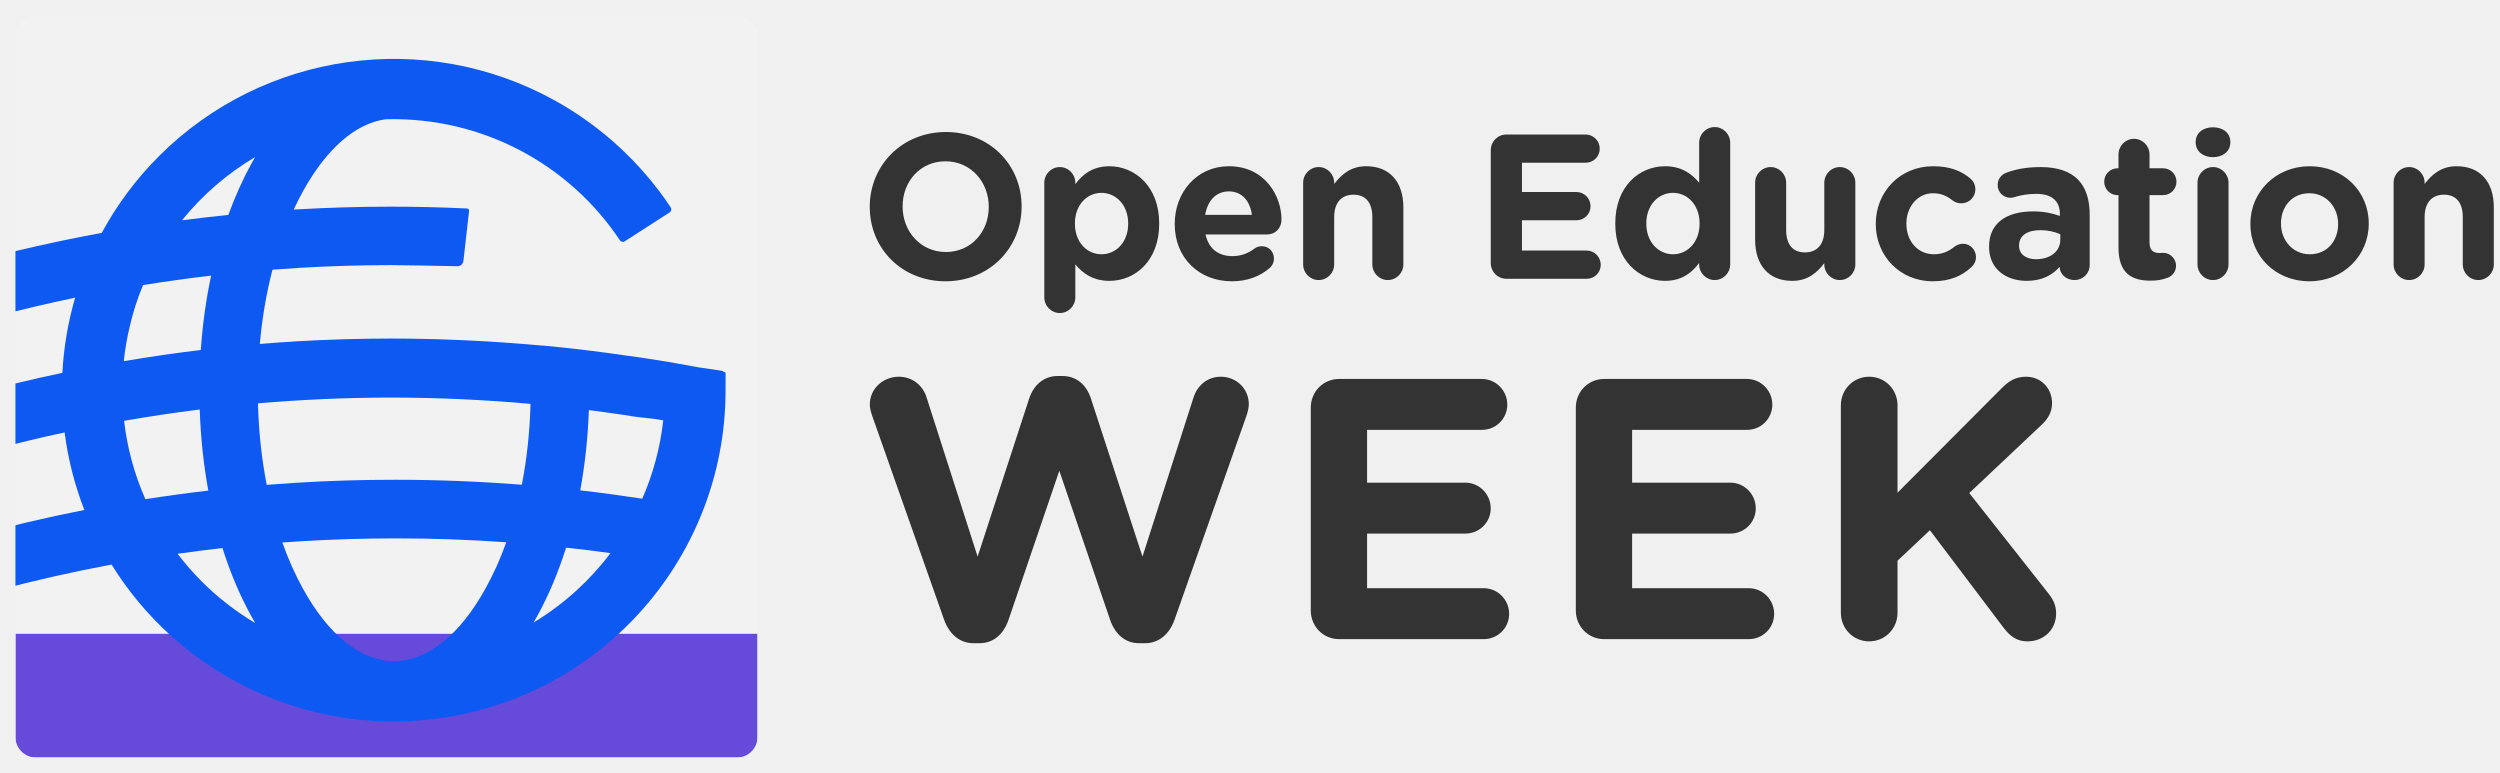
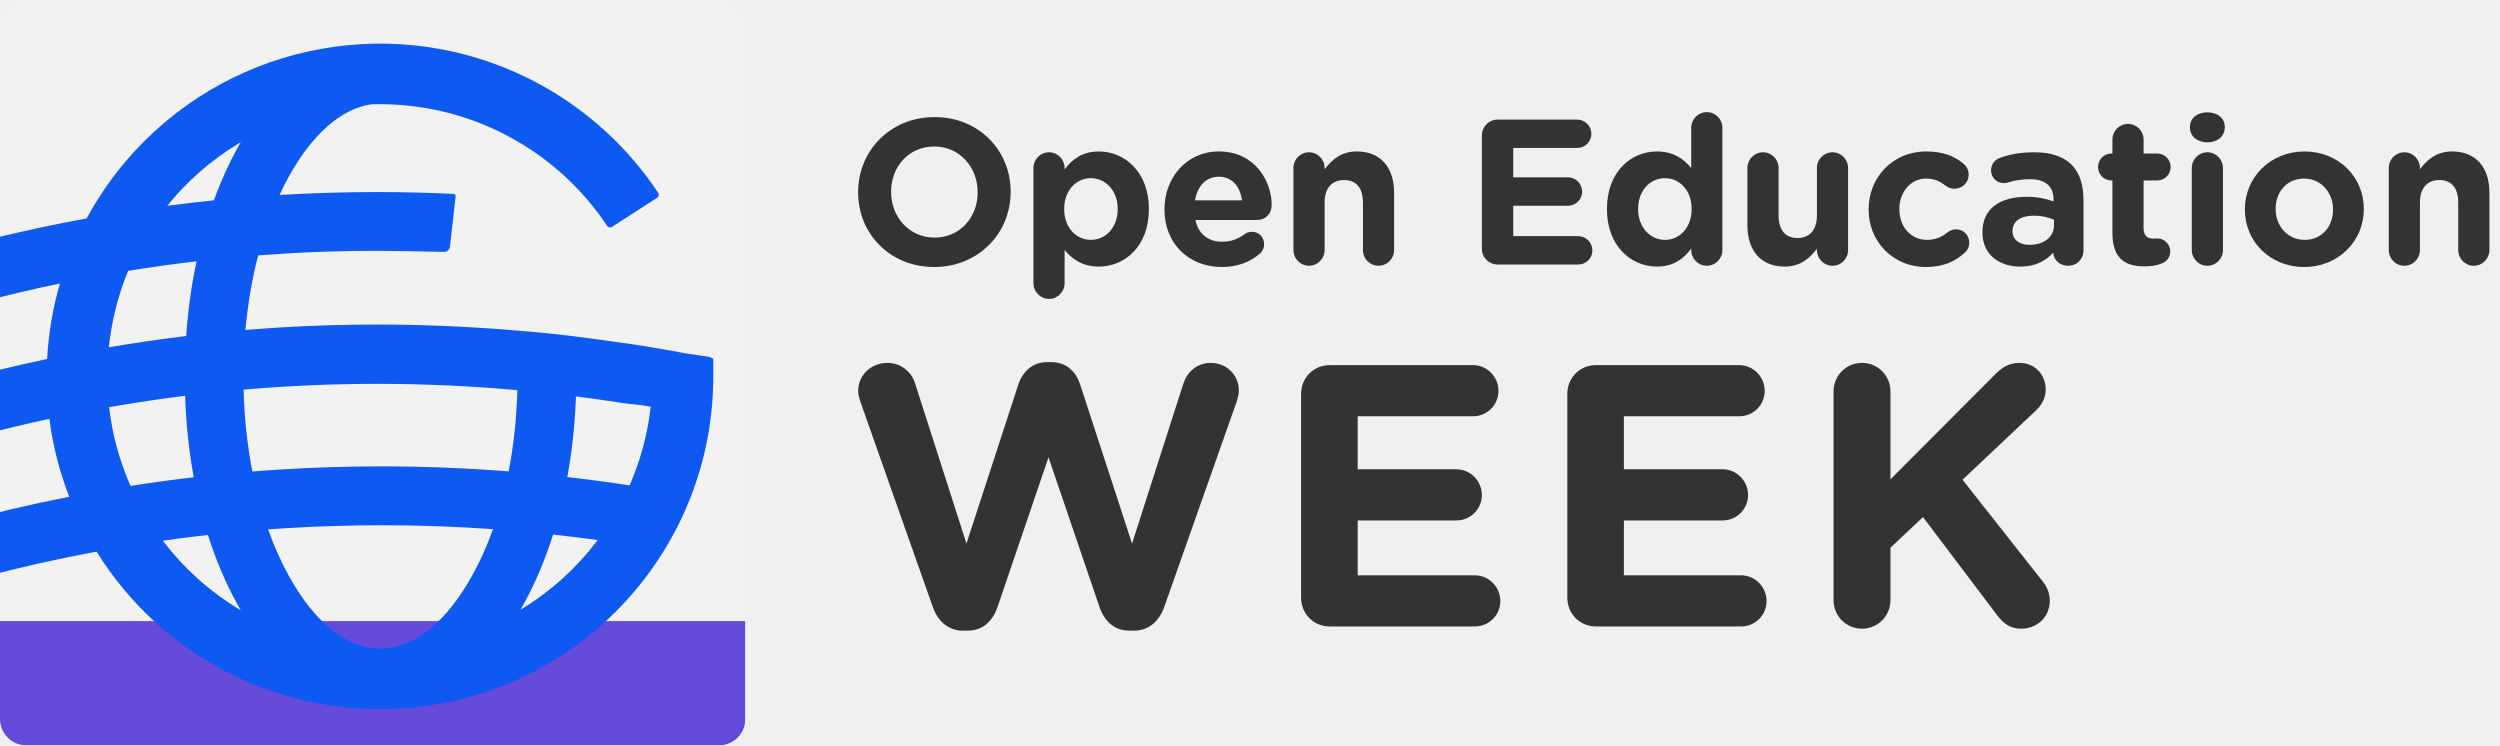
- <svg xmlns="http://www.w3.org/2000/svg" width="207" height="64" viewBox="0 0 207 64" fill="none">
-   <path fill-rule="evenodd" clip-rule="evenodd" d="M136.315 18.493V18.527C136.315 20.046 137.328 21.054 138.528 21.054C139.728 21.054 140.725 20.046 140.725 18.527V18.493C140.725 16.974 139.728 15.967 138.528 15.967C137.328 15.967 136.315 16.957 136.315 18.493ZM143.26 21.89C143.26 22.607 142.685 23.187 141.976 23.187C141.266 23.187 140.691 22.607 140.691 21.89V21.771C140.066 22.623 139.205 23.255 137.869 23.255C135.757 23.255 133.745 21.582 133.745 18.527V18.493C133.745 15.438 135.723 13.765 137.869 13.765C139.238 13.765 140.083 14.396 140.691 15.13V11.818C140.691 11.102 141.266 10.521 141.976 10.521C142.685 10.521 143.26 11.102 143.26 11.818V21.89ZM81.869 17.145V17.111C81.869 15.062 80.381 13.355 78.285 13.355C76.191 13.355 74.737 15.027 74.737 17.076V17.111C74.737 19.159 76.224 20.866 78.32 20.866C80.415 20.866 81.869 19.192 81.869 17.145ZM72.016 17.145V17.111C72.016 13.714 74.669 10.931 78.319 10.931C81.97 10.931 84.589 13.68 84.589 17.076V17.111C84.589 20.507 81.936 23.29 78.285 23.29C74.635 23.29 72.016 20.541 72.016 17.145ZM93.413 18.527V18.493C93.413 16.974 92.4 15.967 91.2 15.967C90 15.967 89.003 16.974 89.003 18.493V18.527C89.003 20.046 90 21.054 91.2 21.054C92.4 21.054 93.413 20.064 93.413 18.527ZM86.469 15.13C86.469 14.414 87.043 13.834 87.752 13.834C88.463 13.834 89.036 14.414 89.036 15.13V15.249C89.662 14.396 90.523 13.765 91.859 13.765C93.971 13.765 95.982 15.438 95.982 18.493V18.527C95.982 21.582 94.005 23.255 91.859 23.255C90.49 23.255 89.645 22.623 89.036 21.89V24.622C89.036 25.338 88.463 25.918 87.752 25.918C87.043 25.918 86.469 25.338 86.469 24.622V15.13ZM101.748 15.848C102.829 15.848 103.505 16.632 103.657 17.793H99.787C99.99 16.615 100.682 15.848 101.748 15.848ZM97.268 18.561C97.268 21.361 99.281 23.29 102.001 23.29C103.319 23.29 104.349 22.863 105.144 22.18C105.33 22.009 105.482 21.754 105.482 21.412C105.482 20.831 105.059 20.388 104.485 20.388C104.214 20.388 104.045 20.456 103.859 20.592C103.336 20.985 102.744 21.207 102.034 21.207C100.886 21.207 100.074 20.592 99.821 19.414H104.907C105.583 19.414 106.107 18.919 106.107 18.169C106.107 16.274 104.772 13.764 101.748 13.764C99.111 13.764 97.268 15.915 97.268 18.527V18.561ZM107.9 15.13C107.9 14.414 108.475 13.833 109.185 13.833C109.895 13.833 110.47 14.414 110.47 15.13V15.233C111.06 14.465 111.822 13.764 113.122 13.764C115.066 13.764 116.198 15.062 116.198 17.161V21.89C116.198 22.608 115.623 23.188 114.914 23.188C114.204 23.188 113.629 22.608 113.629 21.89V17.98C113.629 16.751 113.054 16.12 112.075 16.12C111.094 16.12 110.47 16.751 110.47 17.98V21.89C110.47 22.608 109.895 23.188 109.185 23.188C108.475 23.188 107.9 22.608 107.9 21.89V15.13ZM123.434 12.45V21.771C123.434 22.505 124.008 23.085 124.735 23.085H131.377C132.019 23.085 132.542 22.573 132.542 21.924C132.542 21.276 132.019 20.746 131.377 20.746H126.019V18.238H130.532C131.174 18.238 131.697 17.726 131.697 17.077C131.697 16.428 131.174 15.899 130.532 15.899H126.019V13.474H131.292C131.934 13.474 132.459 12.962 132.459 12.314C132.459 11.665 131.934 11.137 131.292 11.137H124.735C124.008 11.137 123.434 11.717 123.434 12.45ZM152.336 23.188C153.047 23.188 153.622 22.608 153.622 21.89V15.13C153.622 14.414 153.047 13.833 152.336 13.833C151.627 13.833 151.053 14.414 151.053 15.13V19.04C151.053 20.269 150.427 20.9 149.448 20.9C148.467 20.9 147.893 20.269 147.893 19.04V15.13C147.893 14.414 147.318 13.833 146.608 13.833C145.899 13.833 145.324 14.414 145.324 15.13V19.859C145.324 21.958 146.456 23.256 148.4 23.256C149.701 23.256 150.461 22.556 151.053 21.788V21.89C151.053 22.608 151.627 23.188 152.336 23.188ZM155.314 18.561V18.527C155.314 15.915 157.291 13.765 160.062 13.765C161.432 13.765 162.394 14.141 163.155 14.79C163.325 14.926 163.561 15.233 163.561 15.677C163.561 16.326 163.037 16.837 162.394 16.837C162.056 16.837 161.803 16.701 161.651 16.581C161.195 16.223 160.722 16.001 160.046 16.001C158.761 16.001 157.849 17.145 157.849 18.493V18.527C157.849 19.927 158.743 21.054 160.147 21.054C160.823 21.054 161.347 20.815 161.837 20.422C161.973 20.319 162.226 20.182 162.529 20.182C163.138 20.182 163.611 20.679 163.611 21.292C163.611 21.634 163.459 21.907 163.24 22.112C162.48 22.811 161.515 23.29 160.029 23.29C157.308 23.29 155.314 21.173 155.314 18.561ZM170.593 19.398V19.859C170.593 20.797 169.781 21.463 168.582 21.463C167.754 21.463 167.179 21.054 167.179 20.354V20.319C167.179 19.501 167.855 19.057 168.954 19.057C169.578 19.057 170.153 19.193 170.593 19.398ZM164.695 20.422V20.456C164.695 22.265 166.098 23.255 167.805 23.255C169.055 23.255 169.917 22.795 170.542 22.094V22.112C170.542 22.658 171.033 23.187 171.775 23.187C172.469 23.187 173.026 22.641 173.026 21.941V17.776C173.026 16.547 172.722 15.54 172.046 14.857C171.404 14.209 170.389 13.834 168.988 13.834C167.788 13.834 166.909 14.004 166.098 14.311C165.691 14.464 165.405 14.857 165.405 15.318C165.405 15.915 165.878 16.376 166.469 16.376C166.587 16.376 166.69 16.359 166.841 16.308C167.331 16.155 167.906 16.053 168.616 16.053C169.9 16.053 170.559 16.649 170.559 17.726V17.879C169.917 17.657 169.258 17.503 168.346 17.503C166.198 17.503 164.695 18.424 164.695 20.422ZM175.411 20.491V16.155H175.326C174.718 16.155 174.228 15.66 174.228 15.046C174.228 14.43 174.718 13.935 175.326 13.935H175.411V12.792C175.411 12.075 175.986 11.494 176.695 11.494C177.406 11.494 177.98 12.075 177.98 12.792V13.935H179.112C179.72 13.935 180.211 14.43 180.211 15.046C180.211 15.66 179.72 16.155 179.112 16.155H177.98V20.064C177.98 20.661 178.233 20.951 178.807 20.951C178.856 20.951 178.93 20.946 178.995 20.941C179.045 20.938 179.09 20.935 179.112 20.935C179.686 20.935 180.177 21.412 180.177 22.009C180.177 22.47 179.873 22.846 179.518 22.983C179.044 23.17 178.605 23.238 178.047 23.238C176.475 23.238 175.411 22.608 175.411 20.491ZM183.236 13.833C182.527 13.833 181.952 14.414 181.952 15.13V21.89C181.952 22.608 182.527 23.188 183.236 23.188C183.947 23.188 184.522 22.608 184.522 21.89V15.13C184.522 14.414 183.947 13.833 183.236 13.833ZM183.236 10.539C182.425 10.539 181.801 10.999 181.801 11.75V11.784C181.801 12.536 182.425 13.014 183.236 13.014C184.048 13.014 184.673 12.536 184.673 11.784V11.75C184.673 10.999 184.048 10.539 183.236 10.539ZM193.597 18.561V18.527C193.597 17.179 192.635 16.001 191.215 16.001C189.744 16.001 188.865 17.145 188.865 18.493V18.527C188.865 19.876 189.829 21.054 191.249 21.054C192.719 21.054 193.597 19.91 193.597 18.561ZM186.33 18.561V18.527C186.33 15.899 188.426 13.765 191.249 13.765C194.053 13.765 196.132 15.864 196.132 18.493V18.527C196.132 21.156 194.037 23.29 191.214 23.29C188.409 23.29 186.33 21.19 186.33 18.561ZM199.475 13.833C198.766 13.833 198.191 14.414 198.191 15.13V21.89C198.191 22.608 198.766 23.188 199.475 23.188C200.183 23.188 200.758 22.608 200.758 21.89V17.98C200.758 16.751 201.384 16.12 202.364 16.12C203.344 16.12 203.918 16.751 203.918 17.98V21.89C203.918 22.608 204.493 23.188 205.203 23.188C205.913 23.188 206.488 22.608 206.488 21.89V17.161C206.488 15.062 205.355 13.764 203.411 13.764C202.11 13.764 201.35 14.465 200.758 15.233V15.13C200.758 14.414 200.183 13.833 199.475 13.833Z" fill="#333333" />
-   <path fill-rule="evenodd" clip-rule="evenodd" d="M72.02 33.501C72.02 33.778 72.112 34.116 72.204 34.394L78.175 51.32C78.602 52.52 79.485 53.259 80.612 53.259H81.1C82.226 53.259 83.08 52.551 83.507 51.32L87.711 38.979L91.916 51.32C92.343 52.551 93.196 53.259 94.322 53.259H94.811C95.938 53.259 96.821 52.52 97.248 51.32L103.219 34.394C103.311 34.116 103.402 33.747 103.402 33.471C103.402 32.178 102.366 31.193 101.086 31.193C99.929 31.193 99.136 31.962 98.832 32.885L94.597 46.088L90.331 33.009C89.966 31.87 89.143 31.132 87.955 31.132H87.589C86.401 31.132 85.578 31.9 85.212 33.009L80.947 46.088L76.713 32.885C76.408 31.9 75.524 31.193 74.427 31.193C73.118 31.193 72.02 32.178 72.02 33.501ZM108.533 33.747V50.55C108.533 51.874 109.568 52.921 110.88 52.921H122.853C124.011 52.921 124.956 51.998 124.956 50.828C124.956 49.658 124.011 48.703 122.853 48.703H113.195V44.181H121.329C122.487 44.181 123.432 43.258 123.432 42.088C123.432 40.918 122.487 39.964 121.329 39.964H113.195V35.594H122.701C123.858 35.594 124.803 34.671 124.803 33.501C124.803 32.332 123.858 31.378 122.701 31.378H110.88C109.568 31.378 108.533 32.424 108.533 33.747ZM130.478 50.55V33.747C130.478 32.424 131.513 31.378 132.825 31.378H144.646C145.803 31.378 146.748 32.332 146.748 33.501C146.748 34.671 145.803 35.594 144.646 35.594H135.14V39.964H143.274C144.433 39.964 145.377 40.918 145.377 42.088C145.377 43.258 144.433 44.181 143.274 44.181H135.14V48.703H144.798C145.956 48.703 146.9 49.658 146.9 50.828C146.9 51.998 145.956 52.921 144.798 52.921H132.825C131.513 52.921 130.478 51.874 130.478 50.55ZM154.769 31.193C153.459 31.193 152.423 32.24 152.423 33.563V50.735C152.423 52.059 153.459 53.105 154.769 53.105C156.08 53.105 157.115 52.059 157.115 50.735V46.427L159.797 43.903L165.89 51.967C166.407 52.644 166.956 53.105 167.871 53.105C169.241 53.105 170.247 52.12 170.247 50.796C170.247 50.089 169.972 49.596 169.607 49.135L163.055 40.825L169.058 35.163C169.577 34.671 169.911 34.117 169.911 33.378C169.911 32.209 169.058 31.193 167.749 31.193C166.925 31.193 166.346 31.532 165.768 32.116L157.115 40.795V33.563C157.115 32.24 156.08 31.193 154.769 31.193Z" fill="#333333" />
-   <rect x="1.28" y="1.28" width="61.44" height="61.44" rx="1.7" fill="white" fill-opacity="0.01" />
-   <mask id="mask0" mask-type="alpha" maskUnits="userSpaceOnUse" x="1" y="1" width="62" height="62">
-     <rect x="1.28" y="1.28" width="61.44" height="61.44" rx="1.7" fill="white" />
-   </mask>
-   <g mask="url(#mask0)">
-     <rect x="1.28" y="1.28" width="61.44" height="61.44" rx="1.7" fill="#F2F2F2" />
-     <rect x="1.28" y="52.48" width="61.44" height="10.24" fill="#664BDA" />
-     <path fill-rule="evenodd" clip-rule="evenodd" d="M9.239 46.747C14.629 55.448 24.517 60.517 34.909 59.641C49.14 58.446 60.081 46.563 60.077 32.304V30.918C60.075 30.853 60.028 30.8 59.965 30.789L59.922 30.783C59.874 30.743 59.817 30.713 59.752 30.699L57.803 30.409L55.238 29.945H55.205C54.645 29.849 54.085 29.76 53.525 29.676L52.057 29.469C49.66 29.117 47.28 28.826 44.973 28.614H44.894L43.836 28.524L43.377 28.485C39.708 28.189 36.001 28.032 32.349 28.032C29.779 28.032 27.191 28.111 24.643 28.256C23.598 28.318 22.555 28.393 21.512 28.48C21.704 26.334 22.058 24.268 22.562 22.33C23.339 22.27 24.117 22.218 24.895 22.172C27.359 22.027 29.868 21.954 32.355 21.954C33.475 21.954 36.353 22.01 37.877 22.044C38.13 22.048 38.344 21.859 38.37 21.608L38.84 17.459C38.846 17.411 38.833 17.363 38.802 17.326C38.771 17.288 38.726 17.266 38.678 17.263C36.572 17.162 34.449 17.112 32.355 17.112C29.779 17.112 27.169 17.19 24.609 17.336C24.513 17.341 24.416 17.347 24.32 17.353C24.558 16.838 24.81 16.34 25.074 15.86C27.026 12.318 29.428 10.226 31.908 9.878C31.998 9.875 32.089 9.873 32.179 9.872C39.855 9.731 47.072 13.509 51.324 19.891C51.365 19.958 51.432 20.006 51.509 20.022C51.586 20.039 51.667 20.024 51.733 19.98L55.451 17.582C55.585 17.494 55.625 17.316 55.541 17.179C53.099 13.506 49.812 10.471 45.953 8.328C35.228 2.381 21.854 4.252 13.179 12.913C11.258 14.83 9.668 16.98 8.422 19.285C4.759 19.955 1.124 20.778 -2.474 21.753C-2.497 21.759 -2.517 21.775 -2.526 21.797C-2.536 21.819 -2.536 21.844 -2.525 21.865L-0.38 26.126C-0.358 26.166 -0.312 26.186 -0.268 26.176C1.883 25.61 4.047 25.1 6.222 24.647C5.632 26.674 5.277 28.763 5.165 30.871C2.584 31.414 0.017 32.033 -2.53 32.729L-3.286 32.936C-5.151 33.462 -7.01 34.021 -8.825 34.614C-8.862 34.628 -8.891 34.658 -8.905 34.695C-8.919 34.732 -8.916 34.774 -8.898 34.809L-6.607 38.807C-6.558 38.899 -6.449 38.942 -6.35 38.908C-2.496 37.689 1.408 36.654 5.35 35.805C5.629 37.977 6.171 40.133 6.985 42.227C3.815 42.85 0.668 43.59 -2.452 44.443C-2.493 44.457 -2.526 44.487 -2.543 44.527C-2.56 44.566 -2.559 44.611 -2.541 44.65L-0.491 48.794C-0.451 48.877 -0.357 48.92 -0.267 48.894C2.875 48.058 6.046 47.342 9.239 46.747ZM14.702 45.851C15.315 46.658 15.987 47.429 16.716 48.157C18.056 49.496 19.542 50.644 21.132 51.588C21.03 51.412 20.929 51.234 20.829 51.053C19.874 49.336 19.068 47.428 18.421 45.379C17.179 45.518 15.939 45.676 14.702 45.851ZM12.038 41.333C13.77 41.062 15.507 40.824 17.248 40.621C16.854 38.464 16.614 36.211 16.538 33.907C14.442 34.168 12.354 34.481 10.274 34.845C10.533 37.084 11.128 39.272 12.038 41.333ZM10.249 29.905C12.366 29.545 14.493 29.236 16.626 28.979C16.773 26.86 17.061 24.795 17.481 22.82C15.596 23.041 13.716 23.303 11.843 23.606C11.382 24.705 11.015 25.843 10.749 27.009C10.517 27.97 10.351 28.937 10.249 29.905ZM15.068 18.242C16.346 18.074 17.626 17.925 18.909 17.794C19.46 16.276 20.102 14.847 20.829 13.528C20.927 13.351 21.026 13.175 21.126 13.003C18.828 14.362 16.771 16.13 15.068 18.242ZM44.183 51.543C44.224 51.518 44.265 51.492 44.306 51.466C46.764 49.963 48.869 48.031 50.548 45.798C49.325 45.629 48.1 45.478 46.873 45.344C46.225 47.397 45.42 49.311 44.469 51.036C44.374 51.207 44.279 51.377 44.183 51.543ZM53.18 41.291C54.074 39.247 54.666 37.064 54.919 34.807C54.709 34.77 54.496 34.734 54.281 34.697L52.657 34.513C51.895 34.39 51.094 34.272 50.12 34.138C49.633 34.07 49.181 34.01 48.757 33.956C48.678 36.237 48.437 38.466 48.044 40.602C49.76 40.799 51.472 41.029 53.18 41.291ZM43.927 33.44C43.866 35.76 43.623 38.01 43.209 40.135C39.722 39.862 36.225 39.725 32.725 39.724C30.02 39.724 27.287 39.802 24.593 39.97C23.756 40.021 22.919 40.08 22.084 40.146C21.665 38.002 21.419 35.733 21.359 33.398C25.037 33.08 28.732 32.92 32.433 32.919C36.271 32.924 40.106 33.097 43.927 33.44ZM25.063 48.704C24.423 47.542 23.859 46.273 23.377 44.919C23.879 44.883 24.381 44.849 24.884 44.818C27.483 44.661 30.12 44.578 32.725 44.578C35.793 44.576 38.86 44.683 41.919 44.899C41.432 46.262 40.862 47.537 40.212 48.704C38.067 52.596 35.374 54.743 32.635 54.743C29.896 54.743 27.208 52.618 25.063 48.704Z" fill="#0D59F2" />
+ <svg xmlns="http://www.w3.org/2000/svg" xmlns:xlink="http://www.w3.org/1999/xlink" width="161px" height="48px" viewBox="0 0 161 48" version="1.1">
+   <defs>
+     <rect id="path-1" x="1" y="1" width="48" height="48" rx="1.7" />
+   </defs>
+   <g id="Brand" stroke="none" stroke-width="1" fill="none" fill-rule="evenodd">
+     <g id="oeg_desktop" transform="translate(-681, -338)">
+       <g id="Group" transform="translate(680, 337)">
+         <path d="M71.765,10.754 C73.415,10.754 74.987,12.061 74.987,14.448 L74.987,14.474 C74.987,16.861 73.442,18.168 71.765,18.168 C70.696,18.168 70.036,17.675 69.56,17.101 L69.56,19.236 C69.56,19.796 69.112,20.249 68.557,20.249 C68.002,20.249 67.554,19.796 67.554,19.236 L67.554,11.821 C67.554,11.261 68.002,10.807 68.557,10.807 C69.112,10.807 69.56,11.261 69.56,11.821 L69.56,11.913 C70.049,11.247 70.722,10.754 71.765,10.754 Z M125.049,10.754 C126.119,10.754 126.87,11.047 127.465,11.554 C127.598,11.661 127.782,11.901 127.782,12.247 C127.782,12.754 127.373,13.154 126.87,13.154 C126.607,13.154 126.409,13.047 126.29,12.954 C125.934,12.674 125.564,12.501 125.036,12.501 C124.032,12.501 123.319,13.394 123.319,14.448 L123.319,14.474 C123.319,15.568 124.018,16.448 125.115,16.448 C125.643,16.448 126.052,16.262 126.435,15.955 C126.541,15.874 126.739,15.767 126.976,15.767 C127.452,15.767 127.821,16.155 127.821,16.635 C127.821,16.902 127.703,17.115 127.531,17.275 C126.937,17.821 126.184,18.195 125.023,18.195 C122.897,18.195 121.339,16.541 121.339,14.501 L121.339,14.474 C121.339,12.434 122.884,10.754 125.049,10.754 Z M79.491,10.753 C81.853,10.753 82.896,12.714 82.896,14.195 C82.896,14.781 82.487,15.167 81.959,15.167 L77.985,15.167 C78.183,16.088 78.817,16.568 79.714,16.568 C80.269,16.568 80.731,16.394 81.141,16.088 C81.286,15.982 81.417,15.928 81.629,15.928 C82.078,15.928 82.408,16.275 82.408,16.728 C82.408,16.995 82.289,17.195 82.144,17.328 C81.523,17.862 80.718,18.195 79.688,18.195 C77.563,18.195 75.991,16.688 75.991,14.501 L75.991,14.474 C75.991,12.433 77.431,10.753 79.491,10.753 Z M149.413,10.754 C151.604,10.754 153.229,12.394 153.229,14.448 L153.229,14.474 C153.229,16.528 151.591,18.195 149.387,18.195 C147.195,18.195 145.57,16.555 145.57,14.501 L145.57,14.474 C145.57,12.421 147.208,10.754 149.413,10.754 Z M61.187,8.54 C64.039,8.54 66.085,10.687 66.085,13.341 L66.085,13.368 C66.085,16.021 64.012,18.195 61.16,18.195 C58.309,18.195 56.263,16.048 56.263,13.395 L56.263,13.368 C56.263,10.714 58.335,8.54 61.187,8.54 Z M110.919,8.22 C111.473,8.22 111.922,8.674 111.922,9.233 L111.922,17.101 C111.922,17.662 111.473,18.115 110.919,18.115 C110.364,18.115 109.915,17.662 109.915,17.101 L109.915,17.008 C109.427,17.675 108.754,18.168 107.71,18.168 C106.06,18.168 104.488,16.861 104.488,14.474 L104.488,14.448 C104.488,12.061 106.034,10.754 107.71,10.754 C108.78,10.754 109.44,11.247 109.915,11.821 L109.915,9.233 C109.915,8.674 110.364,8.22 110.919,8.22 Z M119.013,10.807 C119.568,10.807 120.017,11.261 120.017,11.82 L120.017,17.102 C120.017,17.662 119.568,18.115 119.013,18.115 C118.459,18.115 118.01,17.662 118.01,17.102 L118.01,17.022 C117.548,17.622 116.954,18.168 115.937,18.168 C114.419,18.168 113.534,17.155 113.534,15.515 L113.534,11.82 C113.534,11.261 113.983,10.807 114.538,10.807 C115.092,10.807 115.541,11.261 115.541,11.82 L115.541,14.875 C115.541,15.835 115.99,16.328 116.756,16.328 C117.521,16.328 118.01,15.835 118.01,14.875 L118.01,11.82 C118.01,11.261 118.459,10.807 119.013,10.807 Z M132.022,10.807 C133.117,10.807 133.909,11.101 134.411,11.607 C134.939,12.141 135.177,12.928 135.177,13.888 L135.177,17.142 C135.177,17.688 134.741,18.115 134.2,18.115 C133.619,18.115 133.236,17.702 133.236,17.275 L133.236,17.261 C132.747,17.808 132.075,18.168 131.098,18.168 C129.764,18.168 128.668,17.395 128.668,15.981 L128.668,15.955 C128.668,14.394 129.842,13.674 131.52,13.674 C132.233,13.674 132.747,13.794 133.249,13.968 L133.249,13.848 C133.249,13.007 132.735,12.541 131.731,12.541 C131.177,12.541 130.727,12.621 130.345,12.741 C130.226,12.781 130.146,12.794 130.054,12.794 C129.592,12.794 129.223,12.434 129.223,11.967 C129.223,11.607 129.446,11.3 129.764,11.181 C130.397,10.941 131.084,10.807 132.022,10.807 Z M138.043,8.98 C138.598,8.98 139.047,9.434 139.047,9.994 L139.047,10.887 L139.931,10.887 C140.407,10.887 140.79,11.274 140.79,11.754 C140.79,12.234 140.407,12.621 139.931,12.621 L139.047,12.621 L139.047,15.675 C139.047,16.142 139.245,16.368 139.693,16.368 C139.76,16.368 139.891,16.355 139.931,16.355 C140.38,16.355 140.763,16.728 140.763,17.195 C140.763,17.555 140.526,17.848 140.248,17.955 C139.878,18.102 139.535,18.155 139.099,18.155 C137.872,18.155 137.04,17.662 137.04,16.008 L137.04,12.621 L136.974,12.621 C136.499,12.621 136.116,12.234 136.116,11.754 C136.116,11.274 136.499,10.887 136.974,10.887 L137.04,10.887 L137.04,9.994 C137.04,9.434 137.489,8.98 138.043,8.98 Z M158.915,10.753 C160.434,10.753 161.319,11.767 161.319,13.407 L161.319,17.102 C161.319,17.662 160.87,18.115 160.315,18.115 C159.76,18.115 159.311,17.662 159.311,17.102 L159.311,14.047 C159.311,13.087 158.863,12.594 158.097,12.594 C157.331,12.594 156.843,13.087 156.843,14.047 L156.843,17.102 C156.843,17.662 156.394,18.115 155.84,18.115 C155.286,18.115 154.837,17.662 154.837,17.102 L154.837,11.82 C154.837,11.261 155.286,10.807 155.84,10.807 C156.394,10.807 156.843,11.261 156.843,11.82 L156.843,11.901 C157.305,11.301 157.899,10.753 158.915,10.753 Z M88.377,10.753 C89.896,10.753 90.78,11.767 90.78,13.407 L90.78,17.102 C90.78,17.662 90.331,18.115 89.777,18.115 C89.222,18.115 88.773,17.662 88.773,17.102 L88.773,14.047 C88.773,13.087 88.324,12.594 87.559,12.594 C86.793,12.594 86.305,13.087 86.305,14.047 L86.305,17.102 C86.305,17.662 85.855,18.115 85.301,18.115 C84.746,18.115 84.297,17.662 84.297,17.102 L84.297,11.82 C84.297,11.261 84.746,10.807 85.301,10.807 C85.855,10.807 86.305,11.261 86.305,11.82 L86.305,11.901 C86.766,11.301 87.361,10.753 88.377,10.753 Z M143.154,10.807 C143.709,10.807 144.158,11.261 144.158,11.82 L144.158,17.102 C144.158,17.662 143.709,18.115 143.154,18.115 C142.599,18.115 142.151,17.662 142.151,17.102 L142.151,11.82 C142.151,11.261 142.599,10.807 143.154,10.807 Z M102.572,8.701 C103.074,8.701 103.484,9.113 103.484,9.62 C103.484,10.126 103.074,10.526 102.572,10.526 L98.453,10.526 L98.453,12.421 L101.978,12.421 C102.48,12.421 102.889,12.834 102.889,13.341 C102.889,13.848 102.48,14.248 101.978,14.248 L98.453,14.248 L98.453,16.208 L102.638,16.208 C103.14,16.208 103.549,16.622 103.549,17.128 C103.549,17.635 103.14,18.035 102.638,18.035 L97.449,18.035 C96.882,18.035 96.433,17.582 96.433,17.008 L96.433,9.726 C96.433,9.154 96.882,8.701 97.449,8.701 L102.572,8.701 Z M131.995,14.888 C131.137,14.888 130.608,15.235 130.608,15.874 L130.608,15.901 C130.608,16.448 131.058,16.768 131.705,16.768 C132.642,16.768 133.276,16.248 133.276,15.515 L133.276,15.155 C132.932,14.994 132.483,14.888 131.995,14.888 Z M71.25,12.474 C70.312,12.474 69.534,13.261 69.534,14.448 L69.534,14.474 C69.534,15.661 70.312,16.448 71.25,16.448 C72.187,16.448 72.979,15.675 72.979,14.474 L72.979,14.448 C72.979,13.261 72.187,12.474 71.25,12.474 Z M108.225,12.474 C107.288,12.474 106.496,13.248 106.496,14.448 L106.496,14.474 C106.496,15.661 107.288,16.448 108.225,16.448 C109.163,16.448 109.942,15.661 109.942,14.474 L109.942,14.448 C109.942,13.261 109.163,12.474 108.225,12.474 Z M149.387,12.501 C148.238,12.501 147.551,13.394 147.551,14.448 L147.551,14.474 C147.551,15.528 148.304,16.448 149.413,16.448 C150.562,16.448 151.247,15.554 151.247,14.501 L151.247,14.474 C151.247,13.421 150.496,12.501 149.387,12.501 Z M61.16,10.433 C59.524,10.433 58.388,11.74 58.388,13.341 L58.388,13.368 C58.388,14.968 59.55,16.302 61.187,16.302 C62.824,16.302 63.96,14.994 63.96,13.395 L63.96,13.368 C63.96,11.767 62.798,10.433 61.16,10.433 Z M79.491,12.381 C78.658,12.381 78.118,12.981 77.959,13.901 L80.982,13.901 C80.864,12.994 80.335,12.381 79.491,12.381 Z M143.154,8.234 C143.788,8.234 144.276,8.593 144.276,9.18 L144.276,9.206 C144.276,9.793 143.788,10.167 143.154,10.167 C142.52,10.167 142.032,9.793 142.032,9.206 L142.032,9.18 C142.032,8.593 142.52,8.234 143.154,8.234 Z" id="type1" fill="#333333" fill-rule="nonzero" />
+         <path d="M68.715,24.322 C69.643,24.322 70.286,24.898 70.571,25.788 L73.904,36.006 L77.212,25.691 C77.45,24.97 78.069,24.37 78.974,24.37 C79.973,24.37 80.783,25.139 80.783,26.149 C80.783,26.365 80.711,26.653 80.64,26.87 L75.975,40.094 C75.641,41.032 74.951,41.609 74.071,41.609 L73.689,41.609 C72.809,41.609 72.143,41.055 71.809,40.094 L68.524,30.452 L65.24,40.094 C64.906,41.055 64.239,41.609 63.36,41.609 L62.978,41.609 C62.098,41.609 61.408,41.032 61.074,40.094 L56.409,26.87 C56.338,26.653 56.266,26.389 56.266,26.173 C56.266,25.139 57.123,24.37 58.146,24.37 C59.003,24.37 59.694,24.922 59.932,25.691 L63.24,36.006 L66.572,25.788 C66.858,24.922 67.501,24.322 68.429,24.322 L68.715,24.322 Z M131.054,24.369 C132.077,24.369 132.743,25.163 132.743,26.076 C132.743,26.654 132.482,27.087 132.077,27.471 L127.387,31.894 L132.505,38.387 C132.791,38.747 133.006,39.132 133.006,39.685 C133.006,40.719 132.219,41.488 131.149,41.488 C130.435,41.488 130.006,41.128 129.601,40.599 L124.841,34.299 L122.746,36.271 L122.746,39.637 C122.746,40.671 121.937,41.488 120.913,41.488 C119.89,41.488 119.08,40.671 119.08,39.637 L119.08,26.221 C119.08,25.187 119.89,24.369 120.913,24.369 C121.937,24.369 122.746,25.187 122.746,26.221 L122.746,31.871 L129.506,25.091 C129.958,24.634 130.41,24.369 131.054,24.369 Z M95.86,24.514 C96.764,24.514 97.502,25.259 97.502,26.172 C97.502,27.086 96.764,27.808 95.86,27.808 L88.434,27.808 L88.434,31.221 L94.788,31.221 C95.693,31.221 96.431,31.967 96.431,32.881 C96.431,33.795 95.693,34.516 94.788,34.516 L88.434,34.516 L88.434,38.05 L95.979,38.05 C96.883,38.05 97.622,38.795 97.622,39.709 C97.622,40.623 96.883,41.344 95.979,41.344 L86.625,41.344 C85.6,41.344 84.791,40.526 84.791,39.492 L84.791,26.364 C84.791,25.332 85.6,24.514 86.625,24.514 L95.86,24.514 Z M113.004,24.514 C113.909,24.514 114.647,25.259 114.647,26.172 C114.647,27.086 113.909,27.808 113.004,27.808 L105.578,27.808 L105.578,31.221 L111.933,31.221 C112.838,31.221 113.575,31.967 113.575,32.881 C113.575,33.795 112.838,34.516 111.933,34.516 L105.578,34.516 L105.578,38.05 L113.124,38.05 C114.028,38.05 114.766,38.795 114.766,39.709 C114.766,40.623 114.028,41.344 113.124,41.344 L103.769,41.344 C102.745,41.344 101.935,40.526 101.935,39.492 L101.935,26.364 C101.935,25.332 102.745,24.514 103.769,24.514 L113.004,24.514 Z" id="type2" fill="#333333" fill-rule="nonzero" />
+         <g id="logos/isotype">
+           <mask id="mask-2" fill="white">
+             <use xlink:href="#path-1" />
+           </mask>
+           <use id="Mask" fill-opacity="0" fill="#FFFFFF" fill-rule="nonzero" xlink:href="#path-1" />
+           <rect id="background-color" fill="#F2F2F2" fill-rule="nonzero" mask="url(#mask-2)" x="1" y="1" width="48" height="48" rx="1.7" />
+           <rect id="Color-stripe" fill="#664BDA" mask="url(#mask-2)" x="1" y="41" width="48" height="8" />
+           <g id="Group" mask="url(#mask-2)">
+             <g transform="translate(-7, 2)" id="logos/isotype">
+               <g transform="translate(0, 1.76213)" fill="#0D59F2" fill-rule="nonzero" id="Icon">
+                 <g>
+                   <path d="M42.901,2.744 C45.915,4.418 48.484,6.789 50.391,9.659 C50.457,9.766 50.426,9.905 50.321,9.974 L47.416,11.848 C47.365,11.882 47.302,11.893 47.242,11.88 C47.181,11.867 47.129,11.83 47.097,11.778 C43.775,6.791 38.137,3.84 32.14,3.95 L31.927,3.955 C29.99,4.228 28.114,5.862 26.59,8.628 C26.383,9.004 26.186,9.393 26,9.796 L26.226,9.781 C28.226,9.668 30.265,9.607 32.277,9.607 C33.914,9.607 35.572,9.646 37.217,9.725 C37.255,9.727 37.29,9.744 37.314,9.773 C37.338,9.802 37.349,9.84 37.344,9.878 L37.344,9.878 L36.977,13.119 C36.956,13.315 36.789,13.463 36.592,13.46 C35.401,13.433 33.153,13.39 32.277,13.39 C30.335,13.39 28.375,13.446 26.45,13.56 C25.841,13.595 25.233,13.636 24.626,13.683 C24.233,15.199 23.956,16.812 23.807,18.488 C24.622,18.42 25.437,18.362 26.253,18.313 C28.243,18.199 30.265,18.138 32.273,18.138 C35.126,18.138 38.022,18.26 40.888,18.492 L41.247,18.523 L42.074,18.592 L42.135,18.592 C43.938,18.758 45.797,18.986 47.67,19.261 L48.816,19.422 C49.254,19.488 49.691,19.558 50.129,19.632 L50.155,19.632 L52.159,19.995 L53.682,20.222 C53.732,20.233 53.777,20.255 53.814,20.286 L53.848,20.292 C53.897,20.3 53.934,20.342 53.935,20.392 L53.935,21.476 C53.938,32.615 45.391,41.899 34.273,42.832 C26.155,43.517 18.431,39.558 14.22,32.762 C11.725,33.224 9.247,33.783 6.791,34.436 C6.721,34.456 6.648,34.423 6.616,34.358 L5.015,31.121 C5.001,31.09 5,31.055 5.014,31.024 C5.027,30.994 5.053,30.97 5.085,30.959 C7.522,30.292 9.982,29.714 12.458,29.227 C11.822,27.593 11.398,25.908 11.18,24.211 C8.101,24.874 5.05,25.683 2.04,26.635 C1.962,26.661 1.877,26.628 1.838,26.556 L0.049,23.433 C0.034,23.405 0.032,23.373 0.043,23.343 C0.054,23.314 0.077,23.291 0.106,23.28 C1.169,22.932 2.252,22.6 3.341,22.282 L4.433,21.969 L5.024,21.808 C7.014,21.264 9.019,20.78 11.036,20.356 C11.122,18.71 11.399,17.078 11.861,15.495 C10.162,15.847 8.471,16.245 6.791,16.688 C6.756,16.696 6.721,16.68 6.704,16.649 L6.704,16.649 L5.028,13.32 C5.019,13.303 5.019,13.284 5.027,13.267 C5.034,13.25 5.049,13.237 5.067,13.232 C7.878,12.471 10.718,11.828 13.579,11.305 C14.552,9.505 15.795,7.824 17.296,6.326 C24.074,-0.44 34.522,-1.902 42.901,2.744 Z M32.566,31.064 C30.532,31.064 28.471,31.13 26.441,31.252 C26.048,31.276 25.656,31.302 25.264,31.331 C25.64,32.389 26.081,33.38 26.581,34.288 C28.257,37.346 30.357,39.006 32.496,39.006 C34.636,39.006 36.74,37.328 38.416,34.288 C38.924,33.377 39.369,32.381 39.749,31.316 C37.358,31.147 34.963,31.063 32.566,31.064 Z M21.392,31.692 L20.6,31.782 C19.895,31.867 19.191,31.959 18.488,32.059 C18.966,32.691 19.49,33.292 20.059,33.861 C21.106,34.907 22.267,35.803 23.51,36.541 C23.43,36.404 23.351,36.264 23.273,36.123 C22.527,34.782 21.898,33.292 21.392,31.692 Z M43.619,31.663 L43.477,32.101 C42.997,33.54 42.416,34.885 41.741,36.11 C41.668,36.243 41.594,36.375 41.519,36.505 L41.614,36.446 L41.614,36.446 C43.534,35.272 45.179,33.762 46.49,32.019 C45.535,31.886 44.578,31.767 43.619,31.663 Z M19.921,22.728 L19.038,22.842 C17.697,23.021 16.36,23.227 15.027,23.46 C15.229,25.21 15.694,26.92 16.406,28.531 C17.759,28.317 19.116,28.132 20.477,27.973 C20.168,26.289 19.98,24.528 19.921,22.728 Z M45.09,22.766 L45.076,23.151 C45.002,24.8 44.819,26.411 44.534,27.96 C45.874,28.112 47.212,28.291 48.547,28.497 C49.245,26.901 49.708,25.194 49.906,23.431 C49.741,23.402 49.575,23.374 49.407,23.345 L48.138,23.201 C47.543,23.105 46.917,23.013 46.156,22.908 C45.775,22.855 45.421,22.808 45.09,22.766 Z M32.339,21.956 C29.448,21.957 26.561,22.082 23.688,22.33 C23.734,24.156 23.926,25.928 24.253,27.604 C24.906,27.55 25.559,27.504 26.213,27.465 C28.318,27.334 30.453,27.272 32.566,27.272 C35.301,27.273 38.033,27.38 40.757,27.594 C41.08,25.936 41.27,24.177 41.318,22.364 C38.332,22.095 35.337,21.96 32.339,21.956 Z M20.657,14.066 L20.607,14.072 C19.151,14.243 17.7,14.446 16.253,14.68 C15.892,15.539 15.606,16.428 15.397,17.339 C15.217,18.09 15.087,18.846 15.007,19.603 C16.661,19.32 18.323,19.079 19.99,18.877 C20.104,17.223 20.329,15.609 20.657,14.066 Z M23.506,6.395 L23.258,6.545 C21.562,7.586 20.04,8.916 18.771,10.491 C19.77,10.358 20.771,10.242 21.773,10.139 C22.204,8.954 22.705,7.837 23.273,6.807 C23.35,6.667 23.427,6.53 23.506,6.395 Z" id="G" />
+                 </g>
+               </g>
+             </g>
+           </g>
+         </g>
+       </g>
+     </g>
  </g>
</svg>
